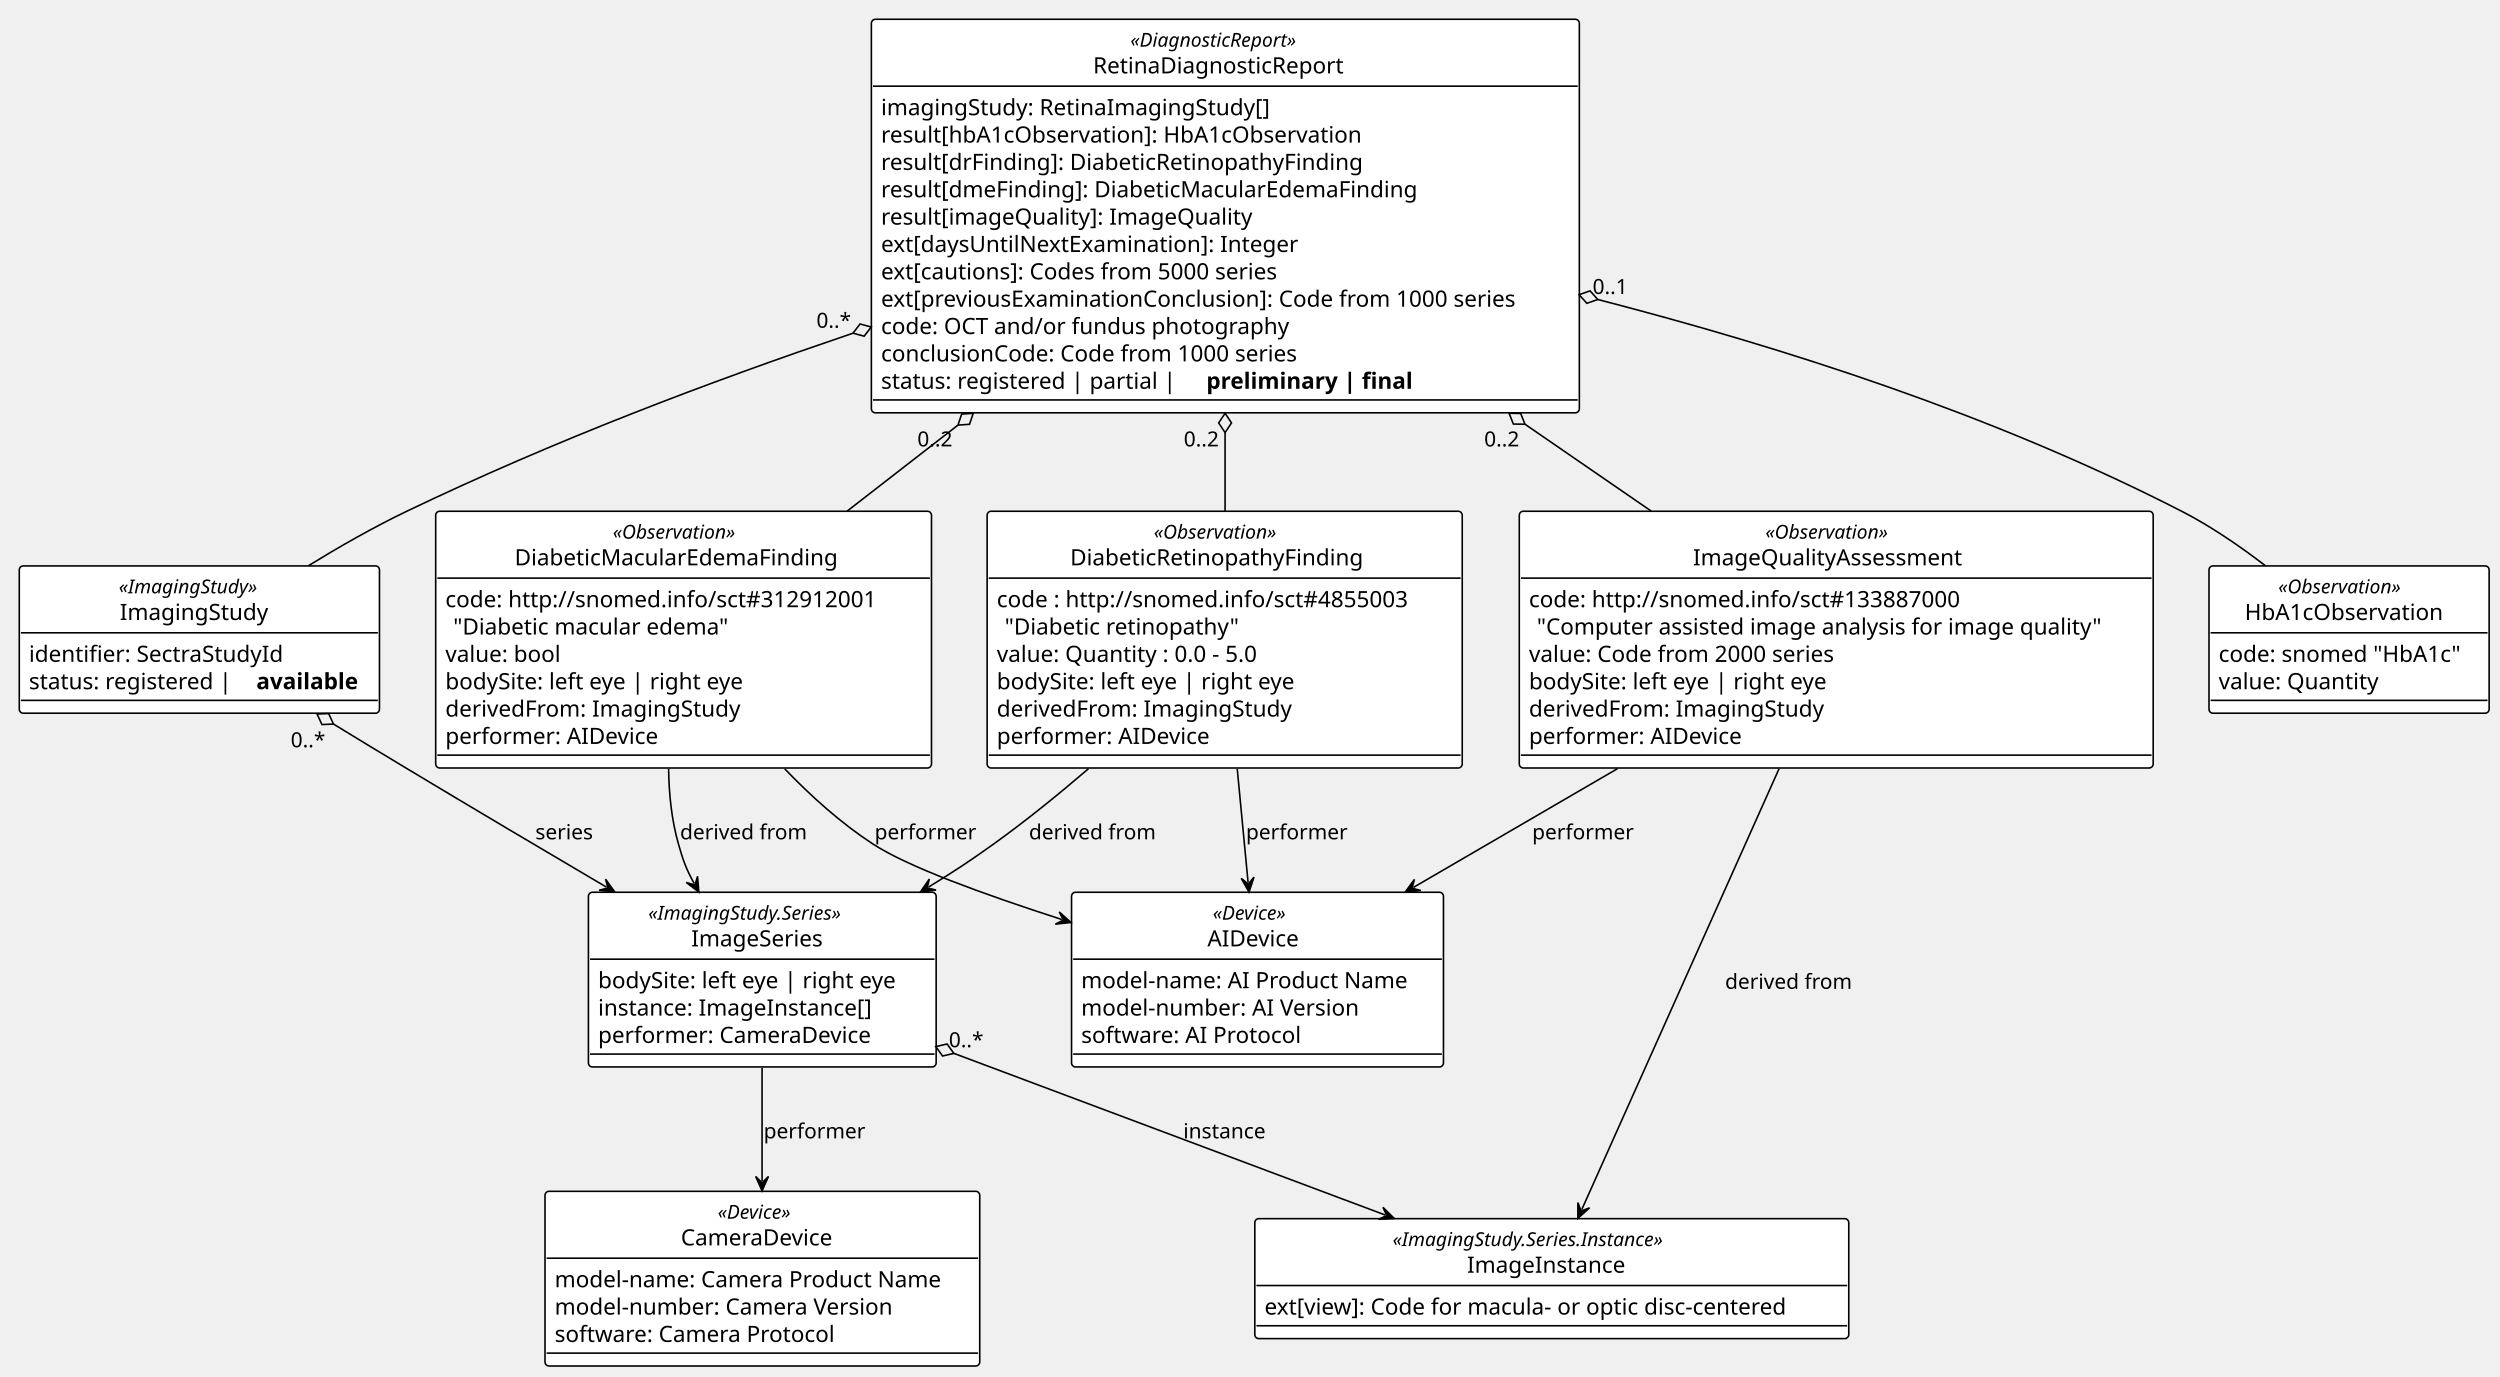
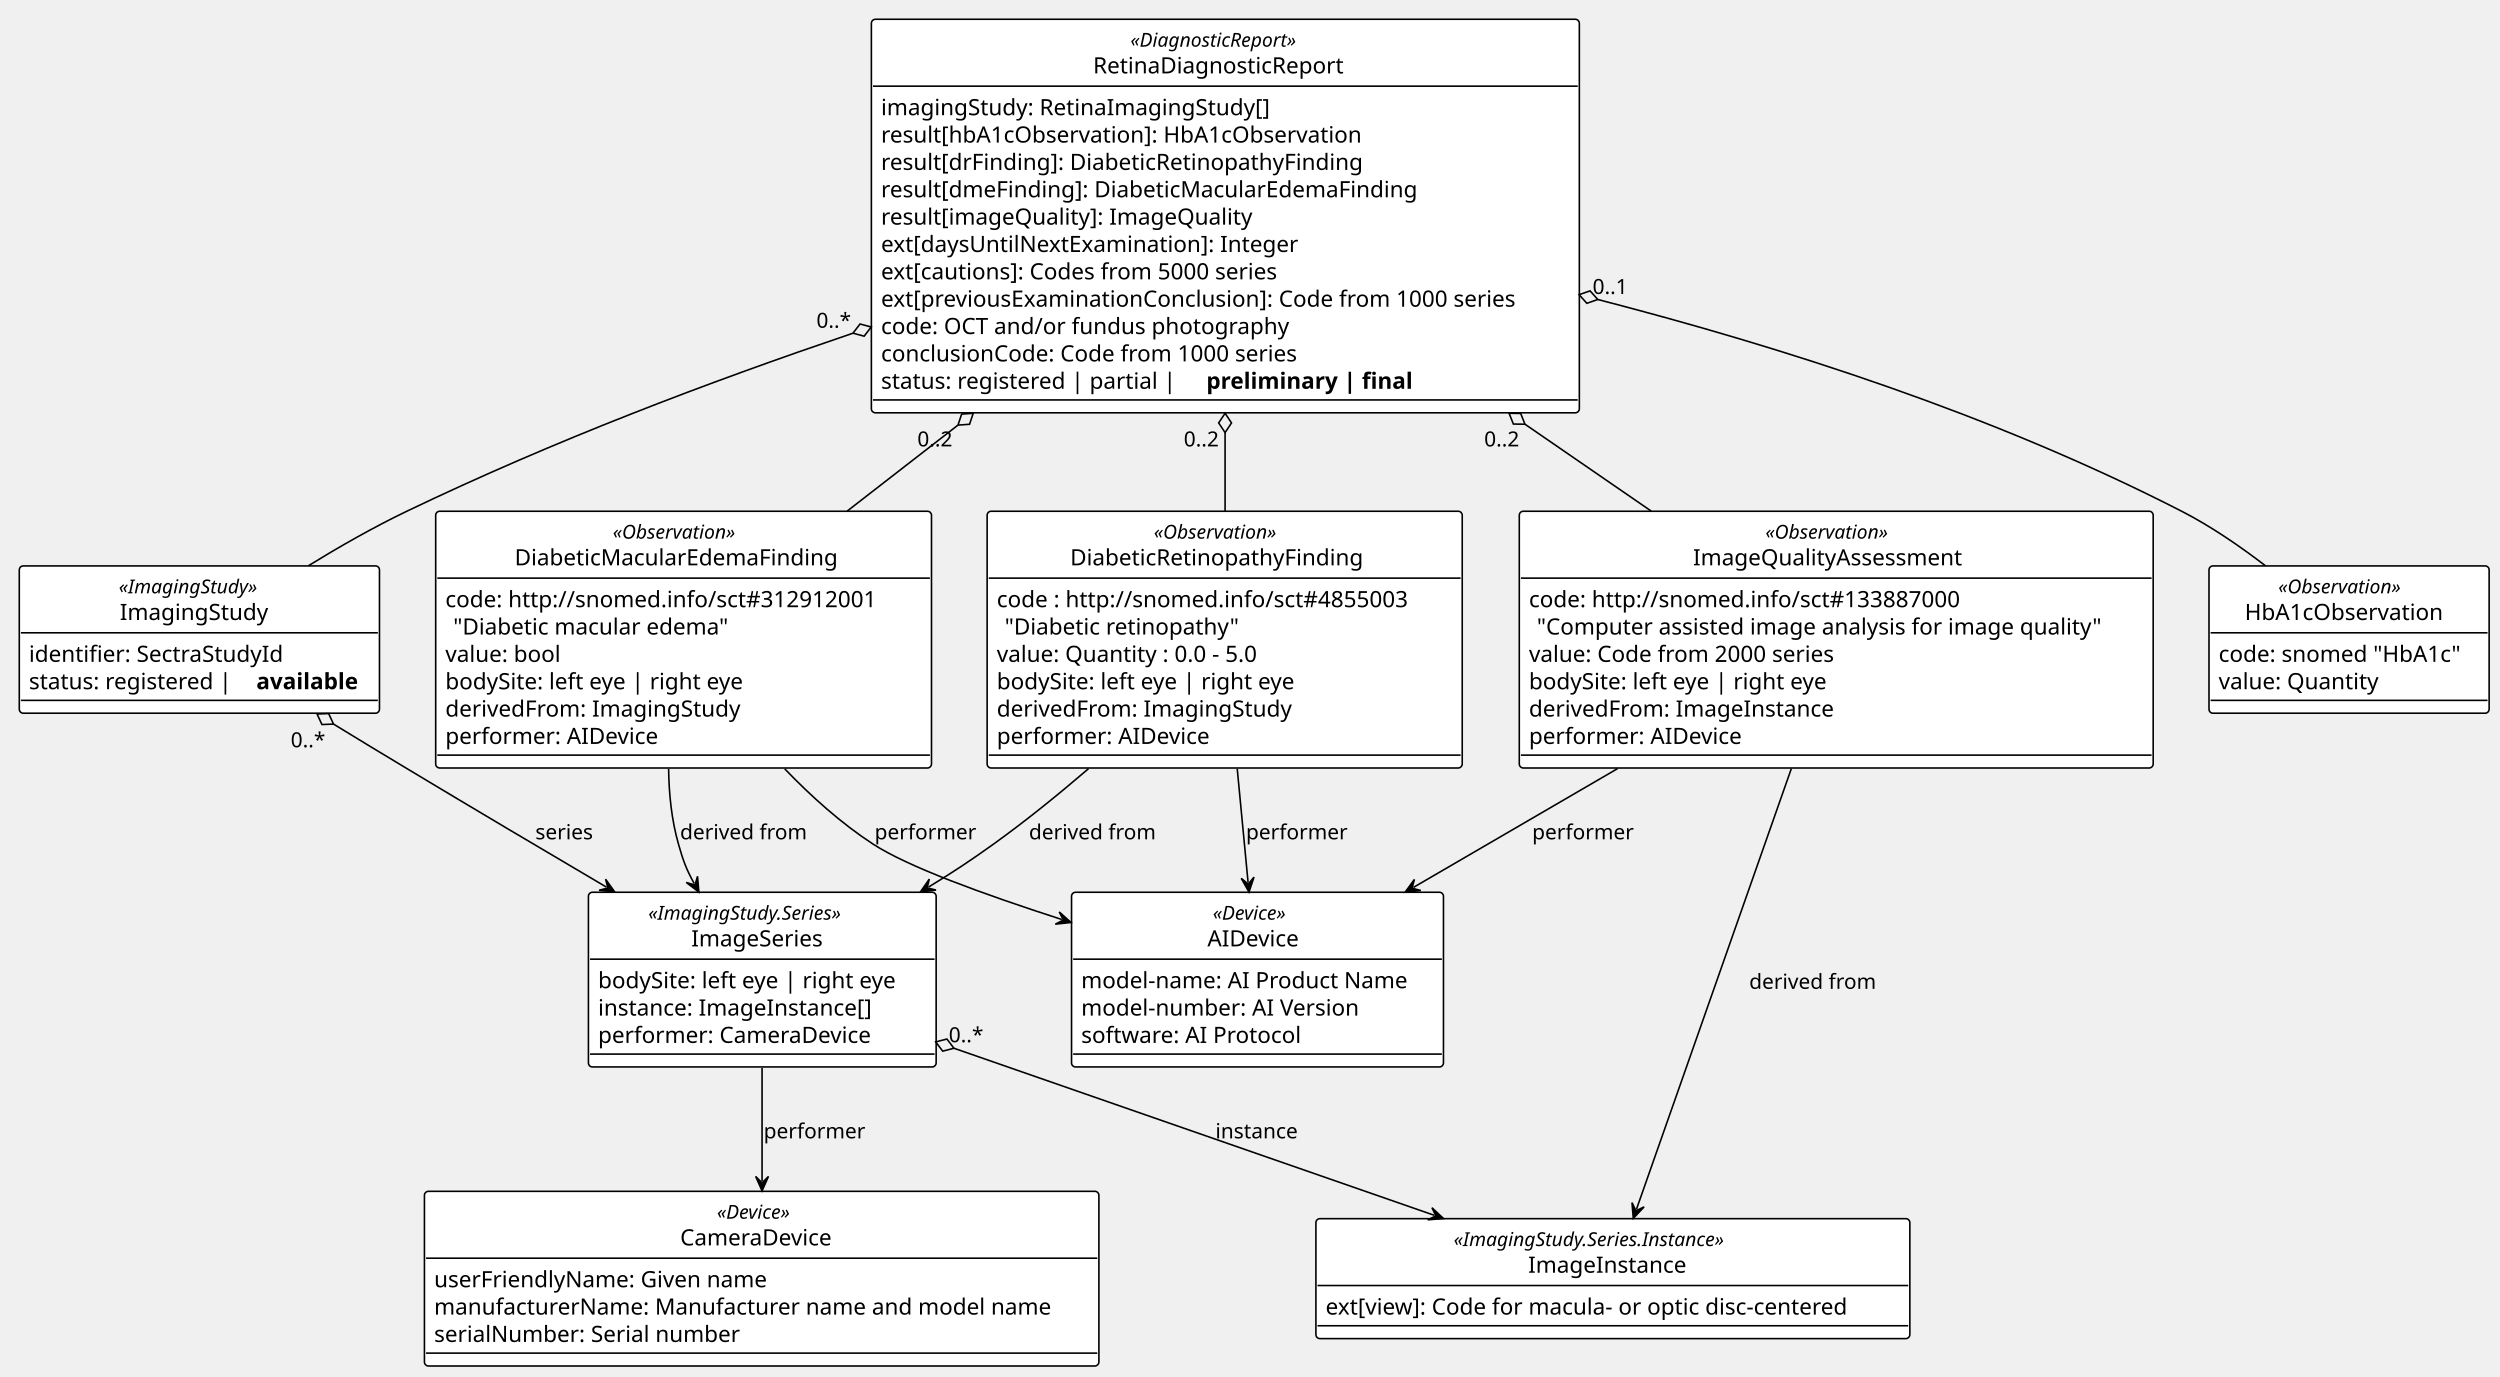
<svg xmlns="http://www.w3.org/2000/svg" contentStyleType="text/css" data-diagram-type="CLASS" height="856px" preserveAspectRatio="none" style="width:1555px;height:856px;background:#FFFFFF;" version="1.1" viewBox="0 0 1555 856" width="1555px" zoomAndPan="magnify">
  <defs />
  <g>
    <g class="entity" data-entity="rdr" data-source-line="20" data-uid="ent0002" id="entity_rdr">
      <rect fill="#FFFFFF" height="244.76" rx="2.5" ry="2.5" style="stroke:#000000;stroke-width:1;" width="440.353" x="542" y="12" />
      <text fill="#000000" font-family="Verdana" font-size="12" font-style="italic" lengthAdjust="spacing" textLength="118.119" x="703.117" y="29.064">«DiagnosticReport»</text>
      <text fill="#000000" font-family="Verdana" font-size="14" lengthAdjust="spacing" textLength="164.548" x="679.903" y="45.659">RetinaDiagnosticReport</text>
      <line style="stroke:#000000;stroke-width:1;" x1="543" x2="981.354" y1="53.599" y2="53.599" />
      <text fill="#000000" font-family="Verdana" font-size="14" lengthAdjust="spacing" textLength="264.681" x="548" y="71.674">imagingStudy: RetinaImagingStudy[]</text>
      <text fill="#000000" font-family="Verdana" font-size="14" lengthAdjust="spacing" textLength="321.692" x="548" y="88.689">result[hbA1cObservation]: HbA1cObservation</text>
      <text fill="#000000" font-family="Verdana" font-size="14" lengthAdjust="spacing" textLength="321.638" x="548" y="105.703">result[drFinding]: DiabeticRetinopathyFinding</text>
      <text fill="#000000" font-family="Verdana" font-size="14" lengthAdjust="spacing" textLength="355.565" x="548" y="122.718">result[dmeFinding]: DiabeticMacularEdemaFinding</text>
      <text fill="#000000" font-family="Verdana" font-size="14" lengthAdjust="spacing" textLength="251.275" x="548" y="139.732">result[imageQuality]: ImageQuality</text>
      <text fill="#000000" font-family="Verdana" font-size="14" lengthAdjust="spacing" textLength="282.399" x="548" y="156.747">ext[daysUntilNextExamination]: Integer</text>
      <text fill="#000000" font-family="Verdana" font-size="14" lengthAdjust="spacing" textLength="271.797" x="548" y="173.762">ext[cautions]: Codes from 5000 series</text>
      <text fill="#000000" font-family="Verdana" font-size="14" lengthAdjust="spacing" textLength="428.353" x="548" y="190.776">ext[previousExaminationConclusion]: Code from 1000 series</text>
      <text fill="#000000" font-family="Verdana" font-size="14" lengthAdjust="spacing" textLength="271.722" x="548" y="207.791">code: OCT and/or fundus photography</text>
      <text fill="#000000" font-family="Verdana" font-size="14" lengthAdjust="spacing" textLength="279.549" x="548" y="224.806">conclusionCode: Code from 1000 series</text>
      <text fill="#000000" font-family="Verdana" font-size="14" lengthAdjust="spacing" textLength="197.429" x="548" y="241.82">status: registered | partial |</text>
      <text fill="#000000" font-family="Verdana" font-size="14" font-weight="bold" lengthAdjust="spacing" textLength="142.598" x="750.351" y="241.82">preliminary | final</text>
      <line style="stroke:#000000;stroke-width:1;" x1="543" x2="981.354" y1="248.76" y2="248.76" />
    </g>
    <g class="entity" data-entity="is" data-source-line="34" data-uid="ent0003" id="entity_is">
      <rect fill="#FFFFFF" height="91.628" rx="2.5" ry="2.5" style="stroke:#000000;stroke-width:1;" width="224.03" x="12" y="352" />
      <text fill="#000000" font-family="Verdana" font-size="12" font-style="italic" lengthAdjust="spacing" textLength="100.301" x="73.865" y="369.065">«ImagingStudy»</text>
      <text fill="#000000" font-family="Verdana" font-size="14" lengthAdjust="spacing" textLength="99.019" x="74.506" y="385.659">ImagingStudy</text>
      <line style="stroke:#000000;stroke-width:1;" x1="13" x2="235.03" y1="393.599" y2="393.599" />
      <text fill="#000000" font-family="Verdana" font-size="14" lengthAdjust="spacing" textLength="174.152" x="18" y="411.674">identifier: SectraStudyId</text>
      <text fill="#000000" font-family="Verdana" font-size="14" lengthAdjust="spacing" textLength="136.514" x="18" y="428.688">status: registered |</text>
      <text fill="#000000" font-family="Verdana" font-size="14" font-weight="bold" lengthAdjust="spacing" textLength="70.595" x="159.435" y="428.688">available</text>
      <line style="stroke:#000000;stroke-width:1;" x1="13" x2="235.03" y1="435.628" y2="435.628" />
    </g>
    <g class="entity" data-entity="iss" data-source-line="40" data-uid="ent0004" id="entity_iss">
      <rect fill="#FFFFFF" height="108.643" rx="2.5" ry="2.5" style="stroke:#000000;stroke-width:1;" width="216.285" x="366" y="555" />
      <text fill="#000000" font-family="Verdana" font-size="12" font-style="italic" lengthAdjust="spacing" textLength="141.832" x="403.227" y="572.064">«ImagingStudy.Series»</text>
      <text fill="#000000" font-family="Verdana" font-size="14" lengthAdjust="spacing" textLength="88.341" x="429.972" y="588.659">ImageSeries</text>
      <line style="stroke:#000000;stroke-width:1;" x1="367" x2="581.285" y1="596.599" y2="596.599" />
      <text fill="#000000" font-family="Verdana" font-size="14" lengthAdjust="spacing" textLength="204.285" x="372" y="614.674">bodySite: left eye | right eye</text>
      <text fill="#000000" font-family="Verdana" font-size="14" lengthAdjust="spacing" textLength="187.852" x="372" y="631.688">instance: ImageInstance[]</text>
      <text fill="#000000" font-family="Verdana" font-size="14" lengthAdjust="spacing" textLength="183.053" x="372" y="648.703">performer: CameraDevice</text>
      <line style="stroke:#000000;stroke-width:1;" x1="367" x2="581.285" y1="655.643" y2="655.643" />
    </g>
    <g class="entity" data-entity="issi" data-source-line="46" data-uid="ent0005" id="entity_issi">
-       <rect fill="#FFFFFF" height="74.613" rx="2.5" ry="2.5" style="stroke:#000000;stroke-width:1;" width="369.424" x="780.5" y="758" />
-       <text fill="#000000" font-family="Verdana" font-size="12" font-style="italic" lengthAdjust="spacing" textLength="198.023" x="866.2" y="775.064">«ImagingStudy.Series.Instance»</text>
-       <text fill="#000000" font-family="Verdana" font-size="14" lengthAdjust="spacing" textLength="105.444" x="912.49" y="791.659">ImageInstance</text>
-       <line style="stroke:#000000;stroke-width:1;" x1="781.5" x2="1148.924" y1="799.599" y2="799.599" />
-       <text fill="#000000" font-family="Verdana" font-size="14" lengthAdjust="spacing" textLength="357.424" x="786.5" y="817.674">ext[view]: Code for macula- or optic disc-centered</text>
-       <line style="stroke:#000000;stroke-width:1;" x1="781.5" x2="1148.924" y1="824.613" y2="824.613" />
+       <rect fill="#FFFFFF" height="74.613" rx="2.5" ry="2.5" style="stroke:#000000;stroke-width:1;" width="369.424" x="818.5" y="758" />
+       <text fill="#000000" font-family="Verdana" font-size="12" font-style="italic" lengthAdjust="spacing" textLength="198.023" x="904.2" y="775.064">«ImagingStudy.Series.Instance»</text>
+       <text fill="#000000" font-family="Verdana" font-size="14" lengthAdjust="spacing" textLength="105.444" x="950.49" y="791.659">ImageInstance</text>
+       <line style="stroke:#000000;stroke-width:1;" x1="819.5" x2="1186.924" y1="799.599" y2="799.599" />
+       <text fill="#000000" font-family="Verdana" font-size="14" lengthAdjust="spacing" textLength="357.424" x="824.5" y="817.674">ext[view]: Code for macula- or optic disc-centered</text>
+       <line style="stroke:#000000;stroke-width:1;" x1="819.5" x2="1186.924" y1="824.613" y2="824.613" />
    </g>
    <g class="entity" data-entity="CameraDevice" data-source-line="50" data-uid="ent0006" id="entity_CameraDevice">
-       <rect fill="#FFFFFF" height="108.643" rx="2.5" ry="2.5" style="stroke:#000000;stroke-width:1;" width="270.392" x="339" y="741" />
-       <text fill="#000000" font-family="Verdana" font-size="12" font-style="italic" lengthAdjust="spacing" textLength="55.588" x="446.402" y="758.064">«Device»</text>
-       <text fill="#000000" font-family="Verdana" font-size="14" lengthAdjust="spacing" textLength="101.411" x="423.49" y="774.659">CameraDevice</text>
-       <line style="stroke:#000000;stroke-width:1;" x1="340" x2="608.392" y1="782.599" y2="782.599" />
-       <text fill="#000000" font-family="Verdana" font-size="14" lengthAdjust="spacing" textLength="258.392" x="345" y="800.674">model-name: Camera Product Name</text>
-       <text fill="#000000" font-family="Verdana" font-size="14" lengthAdjust="spacing" textLength="226.851" x="345" y="817.688">model-number: Camera Version</text>
-       <text fill="#000000" font-family="Verdana" font-size="14" lengthAdjust="spacing" textLength="187.694" x="345" y="834.703">software: Camera Protocol</text>
-       <line style="stroke:#000000;stroke-width:1;" x1="340" x2="608.392" y1="841.643" y2="841.643" />
+       <rect fill="#FFFFFF" height="108.643" rx="2.5" ry="2.5" style="stroke:#000000;stroke-width:1;" width="419.511" x="264" y="741" />
+       <text fill="#000000" font-family="Verdana" font-size="12" font-style="italic" lengthAdjust="spacing" textLength="55.588" x="445.961" y="758.064">«Device»</text>
+       <text fill="#000000" font-family="Verdana" font-size="14" lengthAdjust="spacing" textLength="101.411" x="423.05" y="774.659">CameraDevice</text>
+       <line style="stroke:#000000;stroke-width:1;" x1="265" x2="682.511" y1="782.599" y2="782.599" />
+       <text fill="#000000" font-family="Verdana" font-size="14" lengthAdjust="spacing" textLength="222.824" x="270" y="800.674">userFriendlyName: Given name</text>
+       <text fill="#000000" font-family="Verdana" font-size="14" lengthAdjust="spacing" textLength="407.511" x="270" y="817.688">manufacturerName: Manufacturer name and model name</text>
+       <text fill="#000000" font-family="Verdana" font-size="14" lengthAdjust="spacing" textLength="204.237" x="270" y="834.703">serialNumber: Serial number</text>
+       <line style="stroke:#000000;stroke-width:1;" x1="265" x2="682.511" y1="841.643" y2="841.643" />
    </g>
    <g class="entity" data-entity="AIDevice" data-source-line="56" data-uid="ent0007" id="entity_AIDevice">
      <rect fill="#FFFFFF" height="108.643" rx="2.5" ry="2.5" style="stroke:#000000;stroke-width:1;" width="231.331" x="666.5" y="555" />
      <text fill="#000000" font-family="Verdana" font-size="12" font-style="italic" lengthAdjust="spacing" textLength="55.588" x="754.372" y="572.064">«Device»</text>
      <text fill="#000000" font-family="Verdana" font-size="14" lengthAdjust="spacing" textLength="62.351" x="750.99" y="588.659">AIDevice</text>
      <line style="stroke:#000000;stroke-width:1;" x1="667.5" x2="896.831" y1="596.599" y2="596.599" />
      <text fill="#000000" font-family="Verdana" font-size="14" lengthAdjust="spacing" textLength="219.331" x="672.5" y="614.674">model-name: AI Product Name</text>
      <text fill="#000000" font-family="Verdana" font-size="14" lengthAdjust="spacing" textLength="187.79" x="672.5" y="631.688">model-number: AI Version</text>
      <text fill="#000000" font-family="Verdana" font-size="14" lengthAdjust="spacing" textLength="148.634" x="672.5" y="648.703">software: AI Protocol</text>
      <line style="stroke:#000000;stroke-width:1;" x1="667.5" x2="896.831" y1="655.643" y2="655.643" />
    </g>
    <g class="entity" data-entity="drf" data-source-line="62" data-uid="ent0008" id="entity_drf">
      <rect fill="#FFFFFF" height="159.686" rx="2.5" ry="2.5" style="stroke:#000000;stroke-width:1;" width="295.507" x="614" y="318" />
      <text fill="#000000" font-family="Verdana" font-size="12" font-style="italic" lengthAdjust="spacing" textLength="88.107" x="717.7" y="335.065">«Observation»</text>
      <text fill="#000000" font-family="Verdana" font-size="14" lengthAdjust="spacing" textLength="192.227" x="665.64" y="351.659">DiabeticRetinopathyFinding</text>
      <line style="stroke:#000000;stroke-width:1;" x1="615" x2="908.507" y1="359.599" y2="359.599" />
      <text fill="#000000" font-family="Verdana" font-size="14" lengthAdjust="spacing" textLength="283.507" x="620" y="377.674">code : http://snomed.info/sct#4855003</text>
      <text fill="#000000" font-family="Verdana" font-size="14" lengthAdjust="spacing" textLength="155.347" x="624.922" y="394.688">"Diabetic retinopathy"</text>
      <text fill="#000000" font-family="Verdana" font-size="14" lengthAdjust="spacing" textLength="187.51" x="620" y="411.703">value: Quantity : 0.0 - 5.0</text>
      <text fill="#000000" font-family="Verdana" font-size="14" lengthAdjust="spacing" textLength="204.285" x="620" y="428.718">bodySite: left eye | right eye</text>
      <text fill="#000000" font-family="Verdana" font-size="14" lengthAdjust="spacing" textLength="198.659" x="620" y="445.732">derivedFrom: ImagingStudy</text>
      <text fill="#000000" font-family="Verdana" font-size="14" lengthAdjust="spacing" textLength="143.992" x="620" y="462.747">performer: AIDevice</text>
      <line style="stroke:#000000;stroke-width:1;" x1="615" x2="908.507" y1="469.687" y2="469.687" />
    </g>
    <g class="entity" data-entity="dmef" data-source-line="71" data-uid="ent0009" id="entity_dmef">
      <rect fill="#FFFFFF" height="159.686" rx="2.5" ry="2.5" style="stroke:#000000;stroke-width:1;" width="308.386" x="271" y="318" />
      <text fill="#000000" font-family="Verdana" font-size="12" font-style="italic" lengthAdjust="spacing" textLength="88.107" x="381.139" y="335.065">«Observation»</text>
      <text fill="#000000" font-family="Verdana" font-size="14" lengthAdjust="spacing" textLength="210.171" x="320.107" y="351.659">DiabeticMacularEdemaFinding</text>
      <line style="stroke:#000000;stroke-width:1;" x1="272" x2="578.386" y1="359.599" y2="359.599" />
      <text fill="#000000" font-family="Verdana" font-size="14" lengthAdjust="spacing" textLength="296.386" x="277" y="377.674">code: http://snomed.info/sct#312912001</text>
      <text fill="#000000" font-family="Verdana" font-size="14" lengthAdjust="spacing" textLength="183.278" x="281.922" y="394.688">"Diabetic macular edema"</text>
      <text fill="#000000" font-family="Verdana" font-size="14" lengthAdjust="spacing" textLength="78.572" x="277" y="411.703">value: bool</text>
      <text fill="#000000" font-family="Verdana" font-size="14" lengthAdjust="spacing" textLength="204.285" x="277" y="428.718">bodySite: left eye | right eye</text>
      <text fill="#000000" font-family="Verdana" font-size="14" lengthAdjust="spacing" textLength="198.659" x="277" y="445.732">derivedFrom: ImagingStudy</text>
      <text fill="#000000" font-family="Verdana" font-size="14" lengthAdjust="spacing" textLength="143.992" x="277" y="462.747">performer: AIDevice</text>
      <line style="stroke:#000000;stroke-width:1;" x1="272" x2="578.386" y1="469.687" y2="469.687" />
    </g>
    <g class="entity" data-entity="iqa" data-source-line="80" data-uid="ent0010" id="entity_iqa">
      <rect fill="#FFFFFF" height="159.686" rx="2.5" ry="2.5" style="stroke:#000000;stroke-width:1;" width="394.279" x="945" y="318" />
      <text fill="#000000" font-family="Verdana" font-size="12" font-style="italic" lengthAdjust="spacing" textLength="88.107" x="1098.086" y="335.065">«Observation»</text>
      <text fill="#000000" font-family="Verdana" font-size="14" lengthAdjust="spacing" textLength="178.172" x="1053.054" y="351.659">ImageQualityAssessment</text>
      <line style="stroke:#000000;stroke-width:1;" x1="946" x2="1338.279" y1="359.599" y2="359.599" />
      <text fill="#000000" font-family="Verdana" font-size="14" lengthAdjust="spacing" textLength="296.386" x="951" y="377.674">code: http://snomed.info/sct#133887000</text>
      <text fill="#000000" font-family="Verdana" font-size="14" lengthAdjust="spacing" textLength="377.357" x="955.922" y="394.688">"Computer assisted image analysis for image quality"</text>
      <text fill="#000000" font-family="Verdana" font-size="14" lengthAdjust="spacing" textLength="208.81" x="951" y="411.703">value: Code from 2000 series</text>
      <text fill="#000000" font-family="Verdana" font-size="14" lengthAdjust="spacing" textLength="204.285" x="951" y="428.718">bodySite: left eye | right eye</text>
-       <text fill="#000000" font-family="Verdana" font-size="14" lengthAdjust="spacing" textLength="198.659" x="951" y="445.732">derivedFrom: ImagingStudy</text>
+       <text fill="#000000" font-family="Verdana" font-size="14" lengthAdjust="spacing" textLength="205.085" x="951" y="445.732">derivedFrom: ImageInstance</text>
      <text fill="#000000" font-family="Verdana" font-size="14" lengthAdjust="spacing" textLength="143.992" x="951" y="462.747">performer: AIDevice</text>
      <line style="stroke:#000000;stroke-width:1;" x1="946" x2="1338.279" y1="469.687" y2="469.687" />
    </g>
    <g class="entity" data-entity="HbA1cObservation" data-source-line="89" data-uid="ent0011" id="entity_HbA1cObservation">
      <rect fill="#FFFFFF" height="91.628" rx="2.5" ry="2.5" style="stroke:#000000;stroke-width:1;" width="174.244" x="1374" y="352" />
      <text fill="#000000" font-family="Verdana" font-size="12" font-style="italic" lengthAdjust="spacing" textLength="88.107" x="1417.068" y="369.065">«Observation»</text>
      <text fill="#000000" font-family="Verdana" font-size="14" lengthAdjust="spacing" textLength="129.767" x="1396.239" y="385.659">HbA1cObservation</text>
      <line style="stroke:#000000;stroke-width:1;" x1="1375" x2="1547.244" y1="393.599" y2="393.599" />
      <text fill="#000000" font-family="Verdana" font-size="14" lengthAdjust="spacing" textLength="162.244" x="1380" y="411.674">code: snomed "HbA1c"</text>
      <text fill="#000000" font-family="Verdana" font-size="14" lengthAdjust="spacing" textLength="109.32" x="1380" y="428.688">value: Quantity</text>
      <line style="stroke:#000000;stroke-width:1;" x1="1375" x2="1547.244" y1="435.628" y2="435.628" />
    </g>
    <g class="link" data-entity-1="rdr" data-entity-2="HbA1cObservation" data-source-line="97" data-uid="lnk12" id="link_rdr_HbA1cObservation">
      <path codeLine="97" d="M993.827,186.288 C1109.237,216.168 1239.09,257.57 1357,318 C1375.06,327.26 1393.2,339.7 1409.16,351.96" fill="none" id="rdr-backto-HbA1cObservation" style="stroke:#000000;stroke-width:1;" />
      <polygon fill="none" points="982.21,183.28,987.016,188.656,993.827,186.288,989.021,180.911,982.21,183.28" style="stroke:#000000;stroke-width:1;" />
      <text fill="#000000" font-family="Verdana" font-size="13" lengthAdjust="spacing" textLength="25.987" x="990.584" y="182.852">0..1</text>
    </g>
    <g class="link" data-entity-1="rdr" data-entity-2="drf" data-source-line="98" data-uid="lnk13" id="link_rdr_drf">
      <path codeLine="98" d="M762,269.06 C762,289.74 762,298.72 762,317.93" fill="none" id="rdr-backto-drf" style="stroke:#000000;stroke-width:1;" />
      <polygon fill="none" points="762,257.06,758,263.06,762,269.06,766,263.06,762,257.06" style="stroke:#000000;stroke-width:1;" />
      <text fill="#000000" font-family="Verdana" font-size="13" lengthAdjust="spacing" textLength="25.987" x="736.296" y="277.679">0..2</text>
    </g>
    <g class="link" data-entity-1="rdr" data-entity-2="dmef" data-source-line="99" data-uid="lnk14" id="link_rdr_dmef">
      <path codeLine="99" d="M595.861,264.418 C569.221,285.098 551.66,298.72 526.9,317.93" fill="none" id="rdr-backto-dmef" style="stroke:#000000;stroke-width:1;" />
      <polygon fill="none" points="605.34,257.06,598.148,257.579,595.861,264.418,603.053,263.899,605.34,257.06" style="stroke:#000000;stroke-width:1;" />
      <text fill="#000000" font-family="Verdana" font-size="13" lengthAdjust="spacing" textLength="25.987" x="570.579" y="277.679">0..2</text>
    </g>
    <g class="link" data-entity-1="rdr" data-entity-2="iqa" data-source-line="100" data-uid="lnk15" id="link_rdr_iqa">
      <path codeLine="100" d="M948.534,263.865 C978.574,284.545 999.18,298.72 1027.09,317.93" fill="none" id="rdr-backto-iqa" style="stroke:#000000;stroke-width:1;" />
      <polygon fill="none" points="938.65,257.06,941.324,263.757,948.534,263.865,945.86,257.168,938.65,257.06" style="stroke:#000000;stroke-width:1;" />
      <text fill="#000000" font-family="Verdana" font-size="13" lengthAdjust="spacing" textLength="25.987" x="923.158" y="277.679">0..2</text>
    </g>
    <g class="link" data-entity-1="rdr" data-entity-2="is" data-source-line="101" data-uid="lnk16" id="link_rdr_is">
      <path codeLine="101" d="M530.536,207.245 C439.396,238.165 345.07,273.88 253,318 C232.51,327.82 211.14,340.02 191.83,351.87" fill="none" id="rdr-backto-is" style="stroke:#000000;stroke-width:1;" />
      <polygon fill="none" points="541.9,203.39,534.933,201.53,530.536,207.245,537.503,209.106,541.9,203.39" style="stroke:#000000;stroke-width:1;" />
      <text fill="#000000" font-family="Verdana" font-size="13" lengthAdjust="spacing" textLength="25.987" x="507.826" y="203.878">0..*</text>
    </g>
    <g class="link" data-entity-1="iqa" data-entity-2="issi" data-source-line="102" data-uid="lnk17" id="link_iqa_issi">
-       <path codeLine="102" d="M1106.61,478.08 C1068.57,563.07 1012.221,688.973 983.861,752.353" fill="none" id="iqa-to-issi" style="stroke:#000000;stroke-width:1;" />
-       <polygon fill="#000000" points="981.41,757.83,988.737,751.249,983.452,753.266,981.435,747.981,981.41,757.83" style="stroke:#000000;stroke-width:1;" />
-       <text fill="#000000" font-family="Verdana" font-size="13" lengthAdjust="spacing" textLength="83.719" x="1073" y="615.07">derived from</text>
+       <path codeLine="102" d="M1114.21,478.08 C1084.34,563.07 1040.149,688.789 1017.879,752.169" fill="none" id="iqa-to-issi" style="stroke:#000000;stroke-width:1;" />
+       <polygon fill="#000000" points="1015.89,757.83,1022.647,750.665,1017.548,753.113,1015.1,748.013,1015.89,757.83" style="stroke:#000000;stroke-width:1;" />
+       <text fill="#000000" font-family="Verdana" font-size="13" lengthAdjust="spacing" textLength="83.719" x="1088" y="615.07">derived from</text>
    </g>
    <g class="link" data-entity-1="drf" data-entity-2="iss" data-source-line="103" data-uid="lnk18" id="link_drf_iss">
      <path codeLine="103" d="M677.05,478.11 C658.16,494.33 637.84,510.77 618,525 C603.67,535.27 593.128,542.274 577.558,551.735" fill="none" id="drf-to-iss" style="stroke:#000000;stroke-width:1;" />
      <polygon fill="#000000" points="572.43,554.85,582.199,553.595,576.703,552.254,578.045,546.758,572.43,554.85" style="stroke:#000000;stroke-width:1;" />
      <text fill="#000000" font-family="Verdana" font-size="13" lengthAdjust="spacing" textLength="83.719" x="640" y="522.07">derived from</text>
    </g>
    <g class="link" data-entity-1="dmef" data-entity-2="iss" data-source-line="104" data-uid="lnk19" id="link_dmef_iss">
      <path codeLine="104" d="M415.88,478.23 C416.08,493.95 417.76,510.17 422,525 C424.91,535.18 426.573,540.07 431.803,549.6" fill="none" id="dmef-to-iss" style="stroke:#000000;stroke-width:1;" />
      <polygon fill="#000000" points="434.69,554.86,433.867,545.046,432.284,550.477,426.853,548.894,434.69,554.86" style="stroke:#000000;stroke-width:1;" />
      <text fill="#000000" font-family="Verdana" font-size="13" lengthAdjust="spacing" textLength="83.719" x="423" y="522.07">derived from</text>
    </g>
    <g class="link" data-entity-1="iqa" data-entity-2="AIDevice" data-source-line="105" data-uid="lnk20" id="link_iqa_AIDevice">
      <path codeLine="105" d="M1006.16,478.05 C962.03,503.73 919.316,528.593 879.166,551.953" fill="none" id="iqa-to-AIDevice" style="stroke:#000000;stroke-width:1;" />
      <polygon fill="#000000" points="873.98,554.97,883.771,553.901,878.302,552.456,879.748,546.987,873.98,554.97" style="stroke:#000000;stroke-width:1;" />
      <text fill="#000000" font-family="Verdana" font-size="13" lengthAdjust="spacing" textLength="65.336" x="953" y="522.07">performer</text>
    </g>
    <g class="link" data-entity-1="drf" data-entity-2="AIDevice" data-source-line="106" data-uid="lnk21" id="link_drf_AIDevice">
      <path codeLine="106" d="M769.56,478.2 C772.01,503.81 774.091,525.617 776.311,548.917" fill="none" id="drf-to-AIDevice" style="stroke:#000000;stroke-width:1;" />
      <polygon fill="#000000" points="776.88,554.89,780.008,545.551,776.406,549.913,772.044,546.31,776.88,554.89" style="stroke:#000000;stroke-width:1;" />
      <text fill="#000000" font-family="Verdana" font-size="13" lengthAdjust="spacing" textLength="65.336" x="775" y="522.07">performer</text>
    </g>
    <g class="link" data-entity-1="dmef" data-entity-2="AIDevice" data-source-line="107" data-uid="lnk22" id="link_dmef_AIDevice">
      <path codeLine="107" d="M488.08,478.21 C504.56,495.35 523.28,512.16 543,525 C564.55,539.03 610.611,555.836 660.481,571.946" fill="none" id="dmef-to-AIDevice" style="stroke:#000000;stroke-width:1;" />
      <polygon fill="#000000" points="666.19,573.79,658.855,567.217,661.432,572.253,656.396,574.83,666.19,573.79" style="stroke:#000000;stroke-width:1;" />
      <text fill="#000000" font-family="Verdana" font-size="13" lengthAdjust="spacing" textLength="65.336" x="544" y="522.07">performer</text>
    </g>
    <g class="link" data-entity-1="is" data-entity-2="iss" data-source-line="109" data-uid="lnk23" id="link_is_iss">
      <path codeLine="109" d="M207.446,450.383 C225.636,461.513 234.88,467.1 253,478 C295.38,503.49 337.389,528.367 377.239,551.817" fill="none" id="is-iss" style="stroke:#000000;stroke-width:1;" />
      <polygon fill="none" points="197.21,444.12,200.24,450.663,207.446,450.383,204.416,443.84,197.21,444.12" style="stroke:#000000;stroke-width:1;" />
      <polygon fill="#000000" points="382.41,554.86,376.682,546.848,378.101,552.324,372.625,553.743,382.41,554.86" style="stroke:#000000;stroke-width:1;" />
      <text fill="#000000" font-family="Verdana" font-size="13" lengthAdjust="spacing" textLength="38.149" x="333" y="522.07">series</text>
      <text fill="#000000" font-family="Verdana" font-size="13" lengthAdjust="spacing" textLength="25.987" x="180.815" y="464.812">0..*</text>
    </g>
    <g class="link" data-entity-1="iss" data-entity-2="issi" data-source-line="110" data-uid="lnk24" id="link_iss_issi">
-       <path codeLine="110" d="M593.297,655.202 C678.427,687.112 779.231,724.885 861.591,755.745" fill="none" id="iss-issi" style="stroke:#000000;stroke-width:1;" />
-       <polygon fill="none" points="582.06,650.99,586.274,656.841,593.297,655.202,589.082,649.35,582.06,650.99" style="stroke:#000000;stroke-width:1;" />
-       <polygon fill="#000000" points="867.21,757.85,860.186,750.946,862.528,756.096,857.379,758.438,867.21,757.85" style="stroke:#000000;stroke-width:1;" />
-       <text fill="#000000" font-family="Verdana" font-size="13" lengthAdjust="spacing" textLength="54.241" x="736" y="708.07">instance</text>
-       <text fill="#000000" font-family="Verdana" font-size="13" lengthAdjust="spacing" textLength="25.987" x="590.184" y="651.382">0..*</text>
+       <path codeLine="110" d="M593.344,652.012 C685.664,684.122 800.693,724.129 892.183,755.949" fill="none" id="iss-issi" style="stroke:#000000;stroke-width:1;" />
+       <polygon fill="none" points="582.01,648.07,586.363,653.819,593.344,652.012,588.991,646.263,582.01,648.07" style="stroke:#000000;stroke-width:1;" />
+       <polygon fill="#000000" points="897.85,757.92,890.663,751.186,893.128,756.278,888.035,758.742,897.85,757.92" style="stroke:#000000;stroke-width:1;" />
+       <text fill="#000000" font-family="Verdana" font-size="13" lengthAdjust="spacing" textLength="54.241" x="756" y="708.07">instance</text>
+       <text fill="#000000" font-family="Verdana" font-size="13" lengthAdjust="spacing" textLength="25.987" x="590.13" y="648.266">0..*</text>
    </g>
    <g class="link" data-entity-1="iss" data-entity-2="CameraDevice" data-source-line="111" data-uid="lnk25" id="link_iss_CameraDevice">
      <path codeLine="111" d="M474,664.22 C474,688.29 474,710.63 474,734.72" fill="none" id="iss-to-CameraDevice" style="stroke:#000000;stroke-width:1;" />
      <polygon fill="#000000" points="474,740.72,478,731.72,474,735.72,470,731.72,474,740.72" style="stroke:#000000;stroke-width:1;" />
      <text fill="#000000" font-family="Verdana" font-size="13" lengthAdjust="spacing" textLength="65.336" x="475" y="708.07">performer</text>
    </g>
  </g>
</svg>
